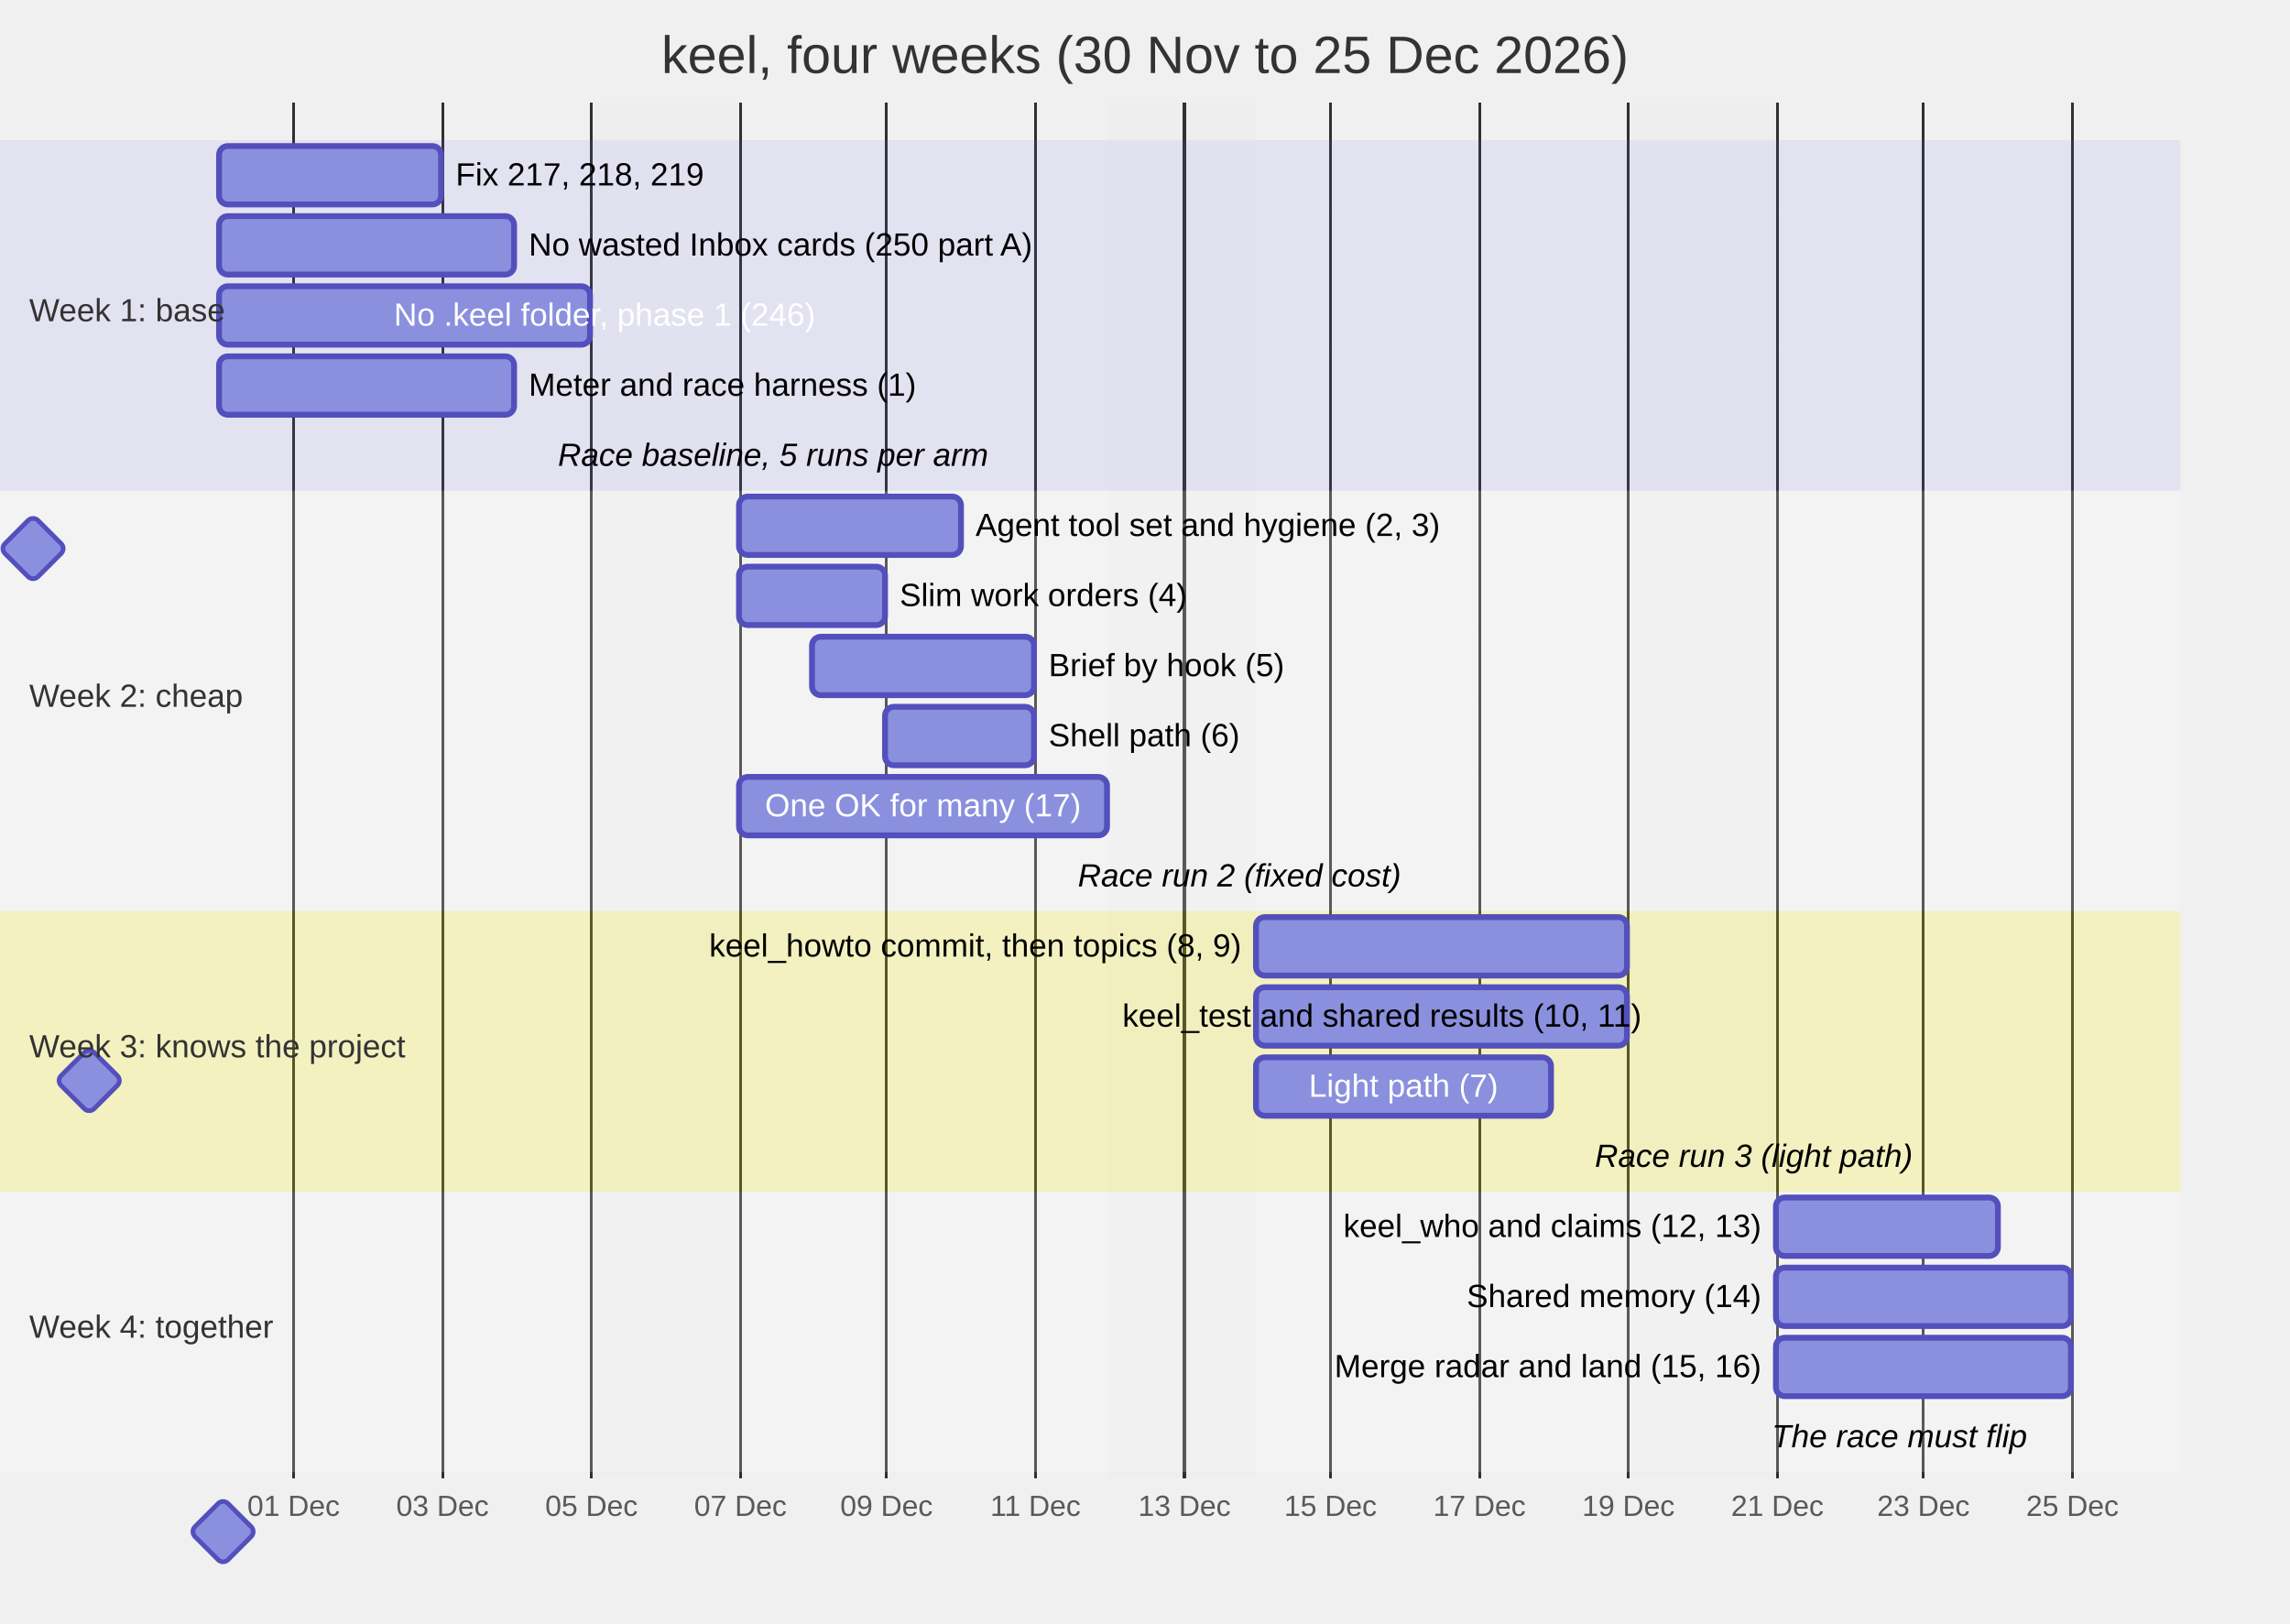
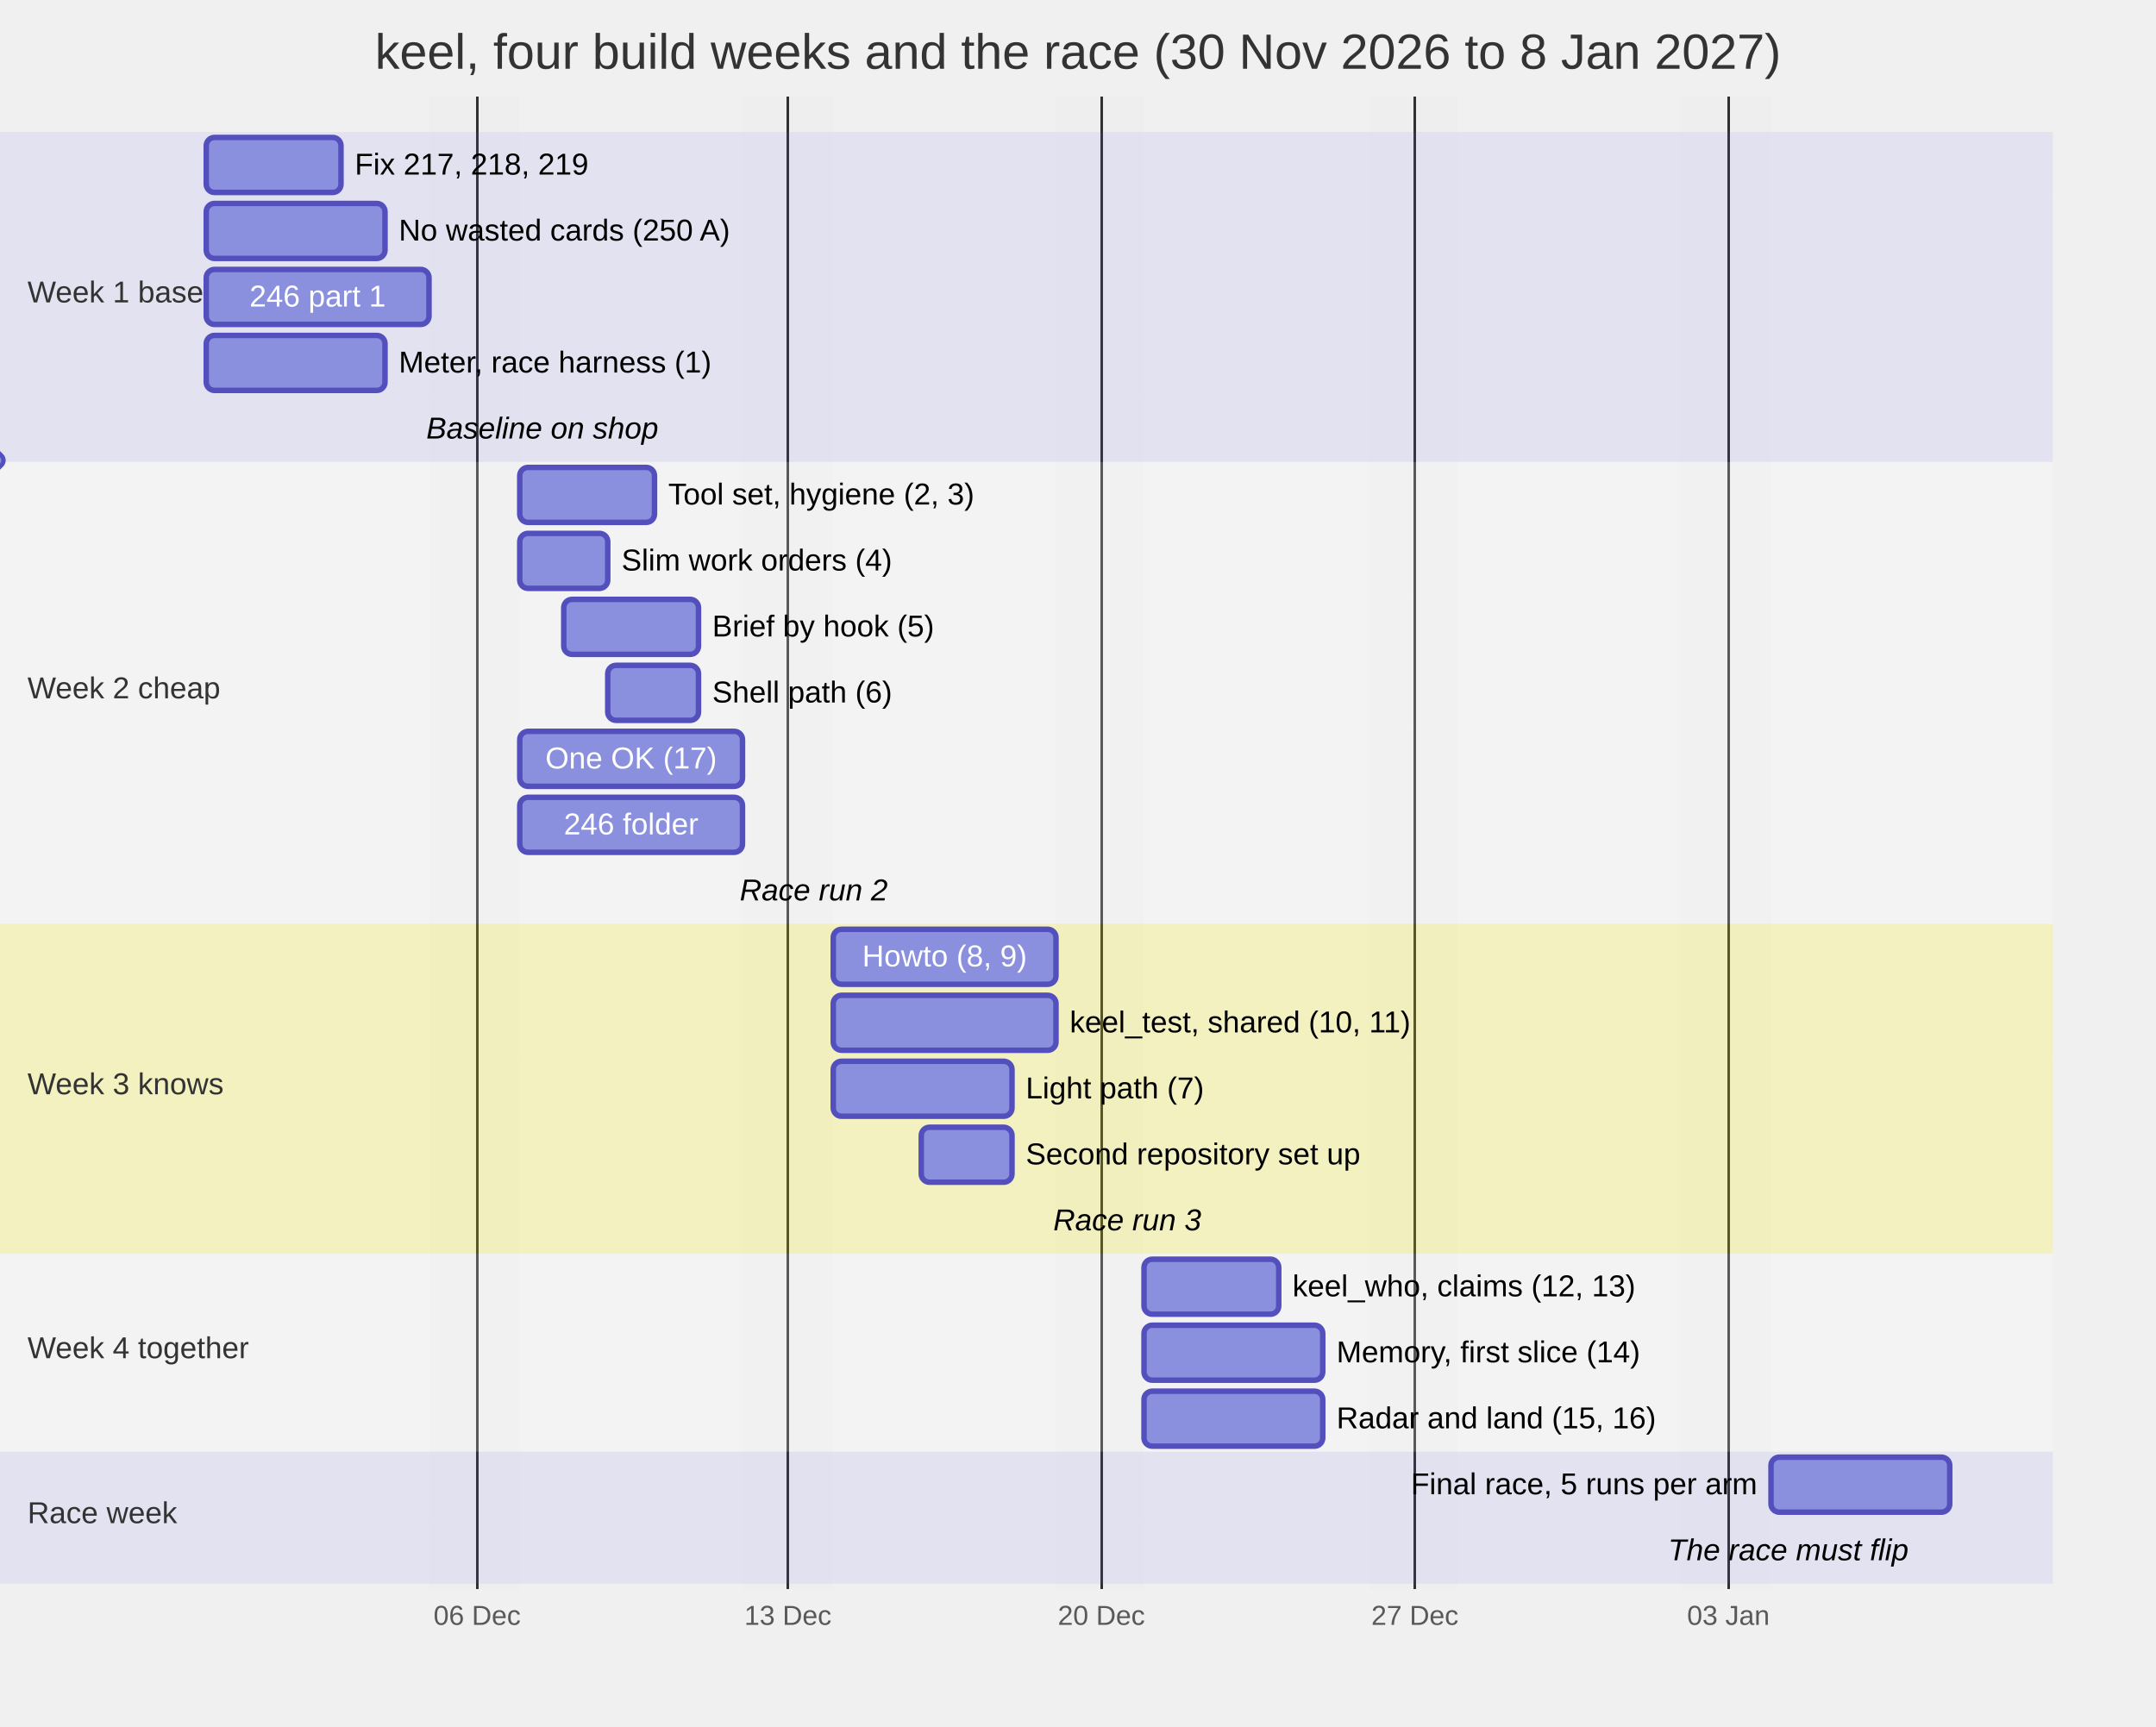
- <svg xmlns="http://www.w3.org/2000/svg" id="my-svg" width="100%" viewBox="0 0 784 556" style="max-width: 784px; background-color: white;" role="graphics-document document" aria-roledescription="gantt">
+ <svg xmlns="http://www.w3.org/2000/svg" id="my-svg" width="100%" viewBox="0 0 784 628" style="max-width: 784px; background-color: white;" role="graphics-document document" aria-roledescription="gantt">
  <style>#my-svg{font-family:"trebuchet ms",verdana,arial,sans-serif;font-size:16px;fill:#333;}@keyframes edge-animation-frame{from{stroke-dashoffset:0;}}@keyframes dash{to{stroke-dashoffset:0;}}#my-svg .edge-animation-slow{stroke-dasharray:9,5!important;stroke-dashoffset:900;animation:dash 50s linear infinite;stroke-linecap:round;}#my-svg .edge-animation-fast{stroke-dasharray:9,5!important;stroke-dashoffset:900;animation:dash 20s linear infinite;stroke-linecap:round;}#my-svg .error-icon{fill:#552222;}#my-svg .error-text{fill:#552222;stroke:#552222;}#my-svg .edge-thickness-normal{stroke-width:1px;}#my-svg .edge-thickness-thick{stroke-width:3.5px;}#my-svg .edge-pattern-solid{stroke-dasharray:0;}#my-svg .edge-thickness-invisible{stroke-width:0;fill:none;}#my-svg .edge-pattern-dashed{stroke-dasharray:3;}#my-svg .edge-pattern-dotted{stroke-dasharray:2;}#my-svg .marker{fill:#333333;stroke:#333333;}#my-svg .marker.cross{stroke:#333333;}#my-svg svg{font-family:"trebuchet ms",verdana,arial,sans-serif;font-size:16px;}#my-svg p{margin:0;}#my-svg .mermaid-main-font{font-family:"trebuchet ms",verdana,arial,sans-serif;}#my-svg .exclude-range{fill:#eeeeee;}#my-svg .section{stroke:none;opacity:0.2;}#my-svg .section0{fill:rgba(102, 102, 255, 0.49);}#my-svg .section2{fill:#fff400;}#my-svg .section1,#my-svg .section3{fill:white;opacity:0.2;}#my-svg .sectionTitle0{fill:#333;}#my-svg .sectionTitle1{fill:#333;}#my-svg .sectionTitle2{fill:#333;}#my-svg .sectionTitle3{fill:#333;}#my-svg .sectionTitle{text-anchor:start;font-family:"trebuchet ms",verdana,arial,sans-serif;}#my-svg .grid .tick{stroke:lightgrey;opacity:0.8;shape-rendering:crispEdges;}#my-svg .grid .tick text{font-family:"trebuchet ms",verdana,arial,sans-serif;fill:#333;}#my-svg .grid path{stroke-width:0;}#my-svg .today{fill:none;stroke:red;stroke-width:2px;}#my-svg .task{stroke-width:2;}#my-svg .taskText{text-anchor:middle;font-family:"trebuchet ms",verdana,arial,sans-serif;}#my-svg .taskTextOutsideRight{fill:black;text-anchor:start;font-family:"trebuchet ms",verdana,arial,sans-serif;}#my-svg .taskTextOutsideLeft{fill:black;text-anchor:end;}#my-svg .task.clickable{cursor:pointer;}#my-svg .taskText.clickable{cursor:pointer;fill:#003163!important;font-weight:bold;}#my-svg .taskTextOutsideLeft.clickable{cursor:pointer;fill:#003163!important;font-weight:bold;}#my-svg .taskTextOutsideRight.clickable{cursor:pointer;fill:#003163!important;font-weight:bold;}#my-svg .taskText0,#my-svg .taskText1,#my-svg .taskText2,#my-svg .taskText3{fill:white;}#my-svg .task0,#my-svg .task1,#my-svg .task2,#my-svg .task3{fill:#8a90dd;stroke:#534fbc;}#my-svg .taskTextOutside0,#my-svg .taskTextOutside2{fill:black;}#my-svg .taskTextOutside1,#my-svg .taskTextOutside3{fill:black;}#my-svg .active0,#my-svg .active1,#my-svg .active2,#my-svg .active3{fill:#bfc7ff;stroke:#534fbc;}#my-svg .activeText0,#my-svg .activeText1,#my-svg .activeText2,#my-svg .activeText3{fill:black!important;}#my-svg .done0,#my-svg .done1,#my-svg .done2,#my-svg .done3{stroke:grey;fill:lightgrey;stroke-width:2;}#my-svg .doneText0,#my-svg .doneText1,#my-svg .doneText2,#my-svg .doneText3{fill:black!important;}#my-svg .doneText0.taskTextOutsideLeft,#my-svg .doneText0.taskTextOutsideRight,#my-svg .doneText1.taskTextOutsideLeft,#my-svg .doneText1.taskTextOutsideRight,#my-svg .doneText2.taskTextOutsideLeft,#my-svg .doneText2.taskTextOutsideRight,#my-svg .doneText3.taskTextOutsideLeft,#my-svg .doneText3.taskTextOutsideRight{fill:black!important;}#my-svg .crit0,#my-svg .crit1,#my-svg .crit2,#my-svg .crit3{stroke:#ff8888;fill:red;stroke-width:2;}#my-svg .activeCrit0,#my-svg .activeCrit1,#my-svg .activeCrit2,#my-svg .activeCrit3{stroke:#ff8888;fill:#bfc7ff;stroke-width:2;}#my-svg .doneCrit0,#my-svg .doneCrit1,#my-svg .doneCrit2,#my-svg .doneCrit3{stroke:#ff8888;fill:lightgrey;stroke-width:2;cursor:pointer;shape-rendering:crispEdges;}#my-svg .milestone{transform:rotate(45deg) scale(0.8,0.8);}#my-svg .milestoneText{font-style:italic;}#my-svg .doneCritText0,#my-svg .doneCritText1,#my-svg .doneCritText2,#my-svg .doneCritText3{fill:black!important;}#my-svg .doneCritText0.taskTextOutsideLeft,#my-svg .doneCritText0.taskTextOutsideRight,#my-svg .doneCritText1.taskTextOutsideLeft,#my-svg .doneCritText1.taskTextOutsideRight,#my-svg .doneCritText2.taskTextOutsideLeft,#my-svg .doneCritText2.taskTextOutsideRight,#my-svg .doneCritText3.taskTextOutsideLeft,#my-svg .doneCritText3.taskTextOutsideRight{fill:black!important;}#my-svg .vert{stroke:navy;}#my-svg .vertText{font-size:15px;text-anchor:middle;fill:navy!important;}#my-svg .activeCritText0,#my-svg .activeCritText1,#my-svg .activeCritText2,#my-svg .activeCritText3{fill:black!important;}#my-svg .titleText{text-anchor:middle;font-size:18px;fill:#333;font-family:"trebuchet ms",verdana,arial,sans-serif;}#my-svg .node .neo-node{stroke:#9370DB;}#my-svg [data-look="neo"].node rect,#my-svg [data-look="neo"].cluster rect,#my-svg [data-look="neo"].node polygon{stroke:#9370DB;filter:drop-shadow(1px 2px 2px rgba(185, 185, 185, 1));}#my-svg [data-look="neo"].swimlane.cluster rect{filter:none;}#my-svg [data-look="neo"].node path{stroke:#9370DB;stroke-width:1px;}#my-svg [data-look="neo"].node .outer-path{filter:drop-shadow(1px 2px 2px rgba(185, 185, 185, 1));}#my-svg [data-look="neo"].node .neo-line path{stroke:#9370DB;filter:none;}#my-svg [data-look="neo"].node circle{stroke:#9370DB;filter:drop-shadow(1px 2px 2px rgba(185, 185, 185, 1));}#my-svg [data-look="neo"].node circle .state-start{fill:#000000;}#my-svg [data-look="neo"].icon-shape .icon{fill:#9370DB;filter:drop-shadow(1px 2px 2px rgba(185, 185, 185, 1));}#my-svg [data-look="neo"].icon-shape .icon-neo path{stroke:#9370DB;filter:drop-shadow(1px 2px 2px rgba(185, 185, 185, 1));}#my-svg :root{--mermaid-font-family:"trebuchet ms",verdana,arial,sans-serif;}</style>
  <g />
  <g>
-     <rect id="my-svg-exclude-2026-12-05" x="202" y="35" width="51" height="471" transform-origin="214.5px 278px" class="exclude-range" />
-     <rect id="my-svg-exclude-2026-12-12" x="379" y="35" width="51" height="471" transform-origin="392px 302px" class="exclude-range" />
-     <rect id="my-svg-exclude-2026-12-19" x="557" y="35" width="51" height="471" transform-origin="569.5px 326px" class="exclude-range" />
+     <rect id="my-svg-exclude-2026-12-05" x="156" y="35" width="33" height="543" transform-origin="164.5px 314px" class="exclude-range" />
+     <rect id="my-svg-exclude-2026-12-12" x="270" y="35" width="33" height="543" transform-origin="278px 338px" class="exclude-range" />
+     <rect id="my-svg-exclude-2026-12-19" x="384" y="35" width="32" height="543" transform-origin="392px 362px" class="exclude-range" />
+     <rect id="my-svg-exclude-2026-12-26" x="498" y="35" width="32" height="543" transform-origin="506px 386px" class="exclude-range" />
+     <rect id="my-svg-exclude-2027-01-02" x="611" y="35" width="33" height="543" transform-origin="619.5px 410px" class="exclude-range" />
  </g>
-   <g class="grid" transform="translate(75, 506)" fill="none" font-size="10" font-family="sans-serif" text-anchor="middle">
-     <path class="domain" stroke="currentColor" d="M0.5,-471V0.5H634.5V-471" />
-     <g class="tick" opacity="1" transform="translate(25.5,0)">
-       <line stroke="currentColor" y2="-471" />
-       <text fill="#000" y="3" dy="1em" stroke="none" font-size="10" style="text-anchor: middle;">01 Dec</text>
+   <g class="grid" transform="translate(75, 578)" fill="none" font-size="10" font-family="sans-serif" text-anchor="middle">
+     <path class="domain" stroke="currentColor" d="M0.5,-543V0.5H634.5V-543" />
+     <g class="tick" opacity="1" transform="translate(98.5,0)">
+       <line stroke="currentColor" y2="-543" />
+       <text fill="#000" y="3" dy="1em" stroke="none" font-size="10" style="text-anchor: middle;">06 Dec</text>
    </g>
-     <g class="tick" opacity="1" transform="translate(76.5,0)">
-       <line stroke="currentColor" y2="-471" />
-       <text fill="#000" y="3" dy="1em" stroke="none" font-size="10" style="text-anchor: middle;">03 Dec</text>
-     </g>
-     <g class="tick" opacity="1" transform="translate(127.5,0)">
-       <line stroke="currentColor" y2="-471" />
-       <text fill="#000" y="3" dy="1em" stroke="none" font-size="10" style="text-anchor: middle;">05 Dec</text>
-     </g>
-     <g class="tick" opacity="1" transform="translate(178.5,0)">
-       <line stroke="currentColor" y2="-471" />
-       <text fill="#000" y="3" dy="1em" stroke="none" font-size="10" style="text-anchor: middle;">07 Dec</text>
-     </g>
-     <g class="tick" opacity="1" transform="translate(228.5,0)">
-       <line stroke="currentColor" y2="-471" />
-       <text fill="#000" y="3" dy="1em" stroke="none" font-size="10" style="text-anchor: middle;">09 Dec</text>
-     </g>
-     <g class="tick" opacity="1" transform="translate(279.5,0)">
-       <line stroke="currentColor" y2="-471" />
-       <text fill="#000" y="3" dy="1em" stroke="none" font-size="10" style="text-anchor: middle;">11 Dec</text>
-     </g>
-     <g class="tick" opacity="1" transform="translate(330.5,0)">
-       <line stroke="currentColor" y2="-471" />
+     <g class="tick" opacity="1" transform="translate(211.5,0)">
+       <line stroke="currentColor" y2="-543" />
      <text fill="#000" y="3" dy="1em" stroke="none" font-size="10" style="text-anchor: middle;">13 Dec</text>
    </g>
-     <g class="tick" opacity="1" transform="translate(380.5,0)">
-       <line stroke="currentColor" y2="-471" />
-       <text fill="#000" y="3" dy="1em" stroke="none" font-size="10" style="text-anchor: middle;">15 Dec</text>
+     <g class="tick" opacity="1" transform="translate(325.5,0)">
+       <line stroke="currentColor" y2="-543" />
+       <text fill="#000" y="3" dy="1em" stroke="none" font-size="10" style="text-anchor: middle;">20 Dec</text>
    </g>
-     <g class="tick" opacity="1" transform="translate(431.5,0)">
-       <line stroke="currentColor" y2="-471" />
-       <text fill="#000" y="3" dy="1em" stroke="none" font-size="10" style="text-anchor: middle;">17 Dec</text>
+     <g class="tick" opacity="1" transform="translate(439.5,0)">
+       <line stroke="currentColor" y2="-543" />
+       <text fill="#000" y="3" dy="1em" stroke="none" font-size="10" style="text-anchor: middle;">27 Dec</text>
    </g>
-     <g class="tick" opacity="1" transform="translate(482.5,0)">
-       <line stroke="currentColor" y2="-471" />
-       <text fill="#000" y="3" dy="1em" stroke="none" font-size="10" style="text-anchor: middle;">19 Dec</text>
-     </g>
-     <g class="tick" opacity="1" transform="translate(533.5,0)">
-       <line stroke="currentColor" y2="-471" />
-       <text fill="#000" y="3" dy="1em" stroke="none" font-size="10" style="text-anchor: middle;">21 Dec</text>
-     </g>
-     <g class="tick" opacity="1" transform="translate(583.5,0)">
-       <line stroke="currentColor" y2="-471" />
-       <text fill="#000" y="3" dy="1em" stroke="none" font-size="10" style="text-anchor: middle;">23 Dec</text>
-     </g>
-     <g class="tick" opacity="1" transform="translate(634.5,0)">
-       <line stroke="currentColor" y2="-471" />
-       <text fill="#000" y="3" dy="1em" stroke="none" font-size="10" style="text-anchor: middle;">25 Dec</text>
+     <g class="tick" opacity="1" transform="translate(553.5,0)">
+       <line stroke="currentColor" y2="-543" />
+       <text fill="#000" y="3" dy="1em" stroke="none" font-size="10" style="text-anchor: middle;">03 Jan</text>
    </g>
  </g>
  <g>
    <rect x="0" y="48" width="746.5" height="24" class="section section0" />
    <rect x="0" y="72" width="746.5" height="24" class="section section0" />
    <rect x="0" y="96" width="746.5" height="24" class="section section0" />
    <rect x="0" y="120" width="746.5" height="24" class="section section0" />
    <rect x="0" y="144" width="746.5" height="24" class="section section0" />
    <rect x="0" y="168" width="746.5" height="24" class="section section1" />
    <rect x="0" y="192" width="746.5" height="24" class="section section1" />
    <rect x="0" y="264" width="746.5" height="24" class="section section1" />
+     <rect x="0" y="288" width="746.5" height="24" class="section section1" />
    <rect x="0" y="216" width="746.5" height="24" class="section section1" />
    <rect x="0" y="240" width="746.5" height="24" class="section section1" />
-     <rect x="0" y="288" width="746.5" height="24" class="section section1" />
-     <rect x="0" y="312" width="746.5" height="24" class="section section2" />
+     <rect x="0" y="312" width="746.5" height="24" class="section section1" />
    <rect x="0" y="336" width="746.5" height="24" class="section section2" />
    <rect x="0" y="360" width="746.5" height="24" class="section section2" />
    <rect x="0" y="384" width="746.5" height="24" class="section section2" />
-     <rect x="0" y="408" width="746.5" height="24" class="section section3" />
-     <rect x="0" y="432" width="746.5" height="24" class="section section3" />
+     <rect x="0" y="408" width="746.5" height="24" class="section section2" />
+     <rect x="0" y="432" width="746.5" height="24" class="section section2" />
    <rect x="0" y="456" width="746.5" height="24" class="section section3" />
    <rect x="0" y="480" width="746.5" height="24" class="section section3" />
+     <rect x="0" y="504" width="746.5" height="24" class="section section3" />
+     <rect x="0" y="528" width="746.5" height="24" class="section section0" />
+     <rect x="0" y="552" width="746.5" height="24" class="section section0" />
  </g>
  <g>
-     <rect id="my-svg-w1a" rx="3" ry="3" x="75" y="50" width="76" height="20" transform-origin="113px 60px" class="task task0" />
-     <rect id="my-svg-w1b" rx="3" ry="3" x="75" y="74" width="101" height="20" transform-origin="125.5px 84px" class="task task0" />
-     <rect id="my-svg-w1c" rx="3" ry="3" x="75" y="98" width="127" height="20" transform-origin="164px 108px" class="task task0" />
-     <rect id="my-svg-w1d" rx="3" ry="3" x="75" y="122" width="101" height="20" transform-origin="125.5px 132px" class="task task0" />
-     <rect id="my-svg-m1" rx="3" ry="3" x="166" y="146" width="20" height="20" transform-origin="176px 156px" class="task milestone  task0" />
-     <rect id="my-svg-w2a" rx="3" ry="3" x="253" y="170" width="76" height="20" transform-origin="291px 180px" class="task task1" />
-     <rect id="my-svg-w2b" rx="3" ry="3" x="253" y="194" width="50" height="20" transform-origin="278px 204px" class="task task1" />
-     <rect id="my-svg-w2e" rx="3" ry="3" x="253" y="266" width="126" height="20" transform-origin="341.5px 276px" class="task task1" />
-     <rect id="my-svg-w2c" rx="3" ry="3" x="278" y="218" width="76" height="20" transform-origin="316px 228px" class="task task1" />
-     <rect id="my-svg-w2d" rx="3" ry="3" x="303" y="242" width="51" height="20" transform-origin="328.5px 252px" class="task task1" />
-     <rect id="my-svg-m2" rx="3" ry="3" x="344" y="290" width="20" height="20" transform-origin="354px 300px" class="task milestone  task1" />
-     <rect id="my-svg-w3a" rx="3" ry="3" x="430" y="314" width="127" height="20" transform-origin="519px 324px" class="task task2" />
-     <rect id="my-svg-w3b" rx="3" ry="3" x="430" y="338" width="127" height="20" transform-origin="519px 348px" class="task task2" />
-     <rect id="my-svg-w3c" rx="3" ry="3" x="430" y="362" width="101" height="20" transform-origin="480.5px 372px" class="task task2" />
-     <rect id="my-svg-m3" rx="3" ry="3" x="521" y="386" width="20" height="20" transform-origin="531px 396px" class="task milestone  task2" />
-     <rect id="my-svg-w4a" rx="3" ry="3" x="608" y="410" width="76" height="20" transform-origin="646px 420px" class="task task3" />
-     <rect id="my-svg-w4b" rx="3" ry="3" x="608" y="434" width="101" height="20" transform-origin="658.5px 444px" class="task task3" />
-     <rect id="my-svg-w4c" rx="3" ry="3" x="608" y="458" width="101" height="20" transform-origin="658.5px 468px" class="task task3" />
-     <rect id="my-svg-m4" rx="3" ry="3" x="699" y="482" width="20" height="20" transform-origin="709px 492px" class="task milestone  task3" />
-     <text id="my-svg-w1a-text" font-size="11" x="156" y="63.5" class="taskTextOutsideRight taskTextOutside0  width-85.484375">Fix 217, 218, 219                     </text>
-     <text id="my-svg-w1b-text" font-size="11" x="181" y="87.5" class="taskTextOutsideRight taskTextOutside0  width-180.515625">No wasted Inbox cards (250 part A)    </text>
-     <text id="my-svg-w1c-text" font-size="11" x="207" y="111.5" class="taskText taskText0  width-148.34375">No .keel folder, phase 1 (246)        </text>
-     <text id="my-svg-w1d-text" font-size="11" x="181" y="135.5" class="taskTextOutsideRight taskTextOutside0  width-138">Meter and race harness (1)            </text>
-     <text id="my-svg-m1-text" font-size="11" x="191" y="159.5" class="taskTextOutsideRight taskTextOutside0  milestoneText width-153.046875">Race baseline, 5 runs per arm         </text>
-     <text id="my-svg-w2a-text" font-size="11" x="334" y="183.5" class="taskTextOutsideRight taskTextOutside1  width-166.578125">Agent tool set and hygiene (2, 3)     </text>
-     <text id="my-svg-w2b-text" font-size="11" x="308" y="207.5" class="taskTextOutsideRight taskTextOutside1  width-102.953125">Slim work orders (4)                  </text>
-     <text id="my-svg-w2e-text" font-size="11" x="316" y="279.5" class="taskText taskText1  width-111.46875">One OK for many (17)                  </text>
-     <text id="my-svg-w2c-text" font-size="11" x="359" y="231.5" class="taskTextOutsideRight taskTextOutside1  width-84.140625">Brief by hook (5)                     </text>
-     <text id="my-svg-w2d-text" font-size="11" x="359" y="255.5" class="taskTextOutsideRight taskTextOutside1  width-67.046875">Shell path (6)                        </text>
-     <text id="my-svg-m2-text" font-size="11" x="369" y="303.5" class="taskTextOutsideRight taskTextOutside1  milestoneText width-113.34375">Race run 2 (fixed cost)                </text>
-     <text id="my-svg-w3a-text" font-size="11" x="425" y="327.5" class="taskTextOutsideLeft taskTextOutside2">keel_howto commit, then topics (8, 9) </text>
-     <text id="my-svg-w3b-text" font-size="11" x="562" y="351.5" class="taskTextOutsideLeft taskTextOutside2">keel_test and shared results (10, 11) </text>
-     <text id="my-svg-w3c-text" font-size="11" x="480.5" y="375.5" class="taskText taskText2  width-68.453125">Light path (7)                        </text>
-     <text id="my-svg-m3-text" font-size="11" x="546" y="399.5" class="taskTextOutsideRight taskTextOutside2  milestoneText width-113.890625">Race run 3 (light path)                </text>
-     <text id="my-svg-w4a-text" font-size="11" x="603" y="423.5" class="taskTextOutsideLeft taskTextOutside3">keel_who and claims (12, 13)          </text>
-     <text id="my-svg-w4b-text" font-size="11" x="603" y="447.5" class="taskTextOutsideLeft taskTextOutside3">Shared memory (14)                    </text>
-     <text id="my-svg-w4c-text" font-size="11" x="603" y="471.5" class="taskTextOutsideLeft taskTextOutside3">Merge radar and land (15, 16)         </text>
-     <text id="my-svg-m4-text" font-size="11" x="694" y="495.5" class="taskTextOutsideLeft taskTextOutside3  milestoneText">The race must flip                   </text>
+     <rect id="my-svg-w1a" rx="3" ry="3" x="75" y="50" width="49" height="20" transform-origin="99.5px 60px" class="task task0" />
+     <rect id="my-svg-w1b" rx="3" ry="3" x="75" y="74" width="65" height="20" transform-origin="107.5px 84px" class="task task0" />
+     <rect id="my-svg-w1c" rx="3" ry="3" x="75" y="98" width="81" height="20" transform-origin="132px 108px" class="task task0" />
+     <rect id="my-svg-w1d" rx="3" ry="3" x="75" y="122" width="65" height="20" transform-origin="107.5px 132px" class="task task0" />
+     <rect id="my-svg-m1" rx="3" ry="3" x="130" y="146" width="20" height="20" transform-origin="140px 156px" class="task milestone  task0" />
+     <rect id="my-svg-w2a" rx="3" ry="3" x="189" y="170" width="49" height="20" transform-origin="213.5px 180px" class="task task1" />
+     <rect id="my-svg-w2b" rx="3" ry="3" x="189" y="194" width="32" height="20" transform-origin="205px 204px" class="task task1" />
+     <rect id="my-svg-w2e" rx="3" ry="3" x="189" y="266" width="81" height="20" transform-origin="246px 276px" class="task task1" />
+     <rect id="my-svg-w2f" rx="3" ry="3" x="189" y="290" width="81" height="20" transform-origin="246px 300px" class="task task1" />
+     <rect id="my-svg-w2c" rx="3" ry="3" x="205" y="218" width="49" height="20" transform-origin="229.5px 228px" class="task task1" />
+     <rect id="my-svg-w2d" rx="3" ry="3" x="221" y="242" width="33" height="20" transform-origin="237.5px 252px" class="task task1" />
+     <rect id="my-svg-m2" rx="3" ry="3" x="244" y="314" width="20" height="20" transform-origin="254px 324px" class="task milestone  task1" />
+     <rect id="my-svg-w3a" rx="3" ry="3" x="303" y="338" width="81" height="20" transform-origin="359.5px 348px" class="task task2" />
+     <rect id="my-svg-w3b" rx="3" ry="3" x="303" y="362" width="81" height="20" transform-origin="359.5px 372px" class="task task2" />
+     <rect id="my-svg-w3c" rx="3" ry="3" x="303" y="386" width="65" height="20" transform-origin="335.5px 396px" class="task task2" />
+     <rect id="my-svg-w3d" rx="3" ry="3" x="335" y="410" width="33" height="20" transform-origin="351.5px 420px" class="task task2" />
+     <rect id="my-svg-m3" rx="3" ry="3" x="358" y="434" width="20" height="20" transform-origin="368px 444px" class="task milestone  task2" />
+     <rect id="my-svg-w4a" rx="3" ry="3" x="416" y="458" width="49" height="20" transform-origin="440.5px 468px" class="task task3" />
+     <rect id="my-svg-w4b" rx="3" ry="3" x="416" y="482" width="65" height="20" transform-origin="448.5px 492px" class="task task3" />
+     <rect id="my-svg-w4c" rx="3" ry="3" x="416" y="506" width="65" height="20" transform-origin="448.5px 516px" class="task task3" />
+     <rect id="my-svg-w5a" rx="3" ry="3" x="644" y="530" width="65" height="20" transform-origin="676.5px 540px" class="task task0" />
+     <rect id="my-svg-m4" rx="3" ry="3" x="699" y="554" width="20" height="20" transform-origin="709px 564px" class="task milestone  task0" />
+     <text id="my-svg-w1a-text" font-size="11" x="129" y="63.5" class="taskTextOutsideRight taskTextOutside0  width-85.484375">Fix 217, 218, 219              </text>
+     <text id="my-svg-w1b-text" font-size="11" x="145" y="87.5" class="taskTextOutsideRight taskTextOutside0  width-123.796875">No wasted cards (250 A)        </text>
+     <text id="my-svg-w1c-text" font-size="11" x="115.5" y="111.5" class="taskText taskText0  width-52.34375">246 part 1                     </text>
+     <text id="my-svg-w1d-text" font-size="11" x="145" y="135.5" class="taskTextOutsideRight taskTextOutside0  width-116.59375">Meter, race harness (1)        </text>
+     <text id="my-svg-m1-text" font-size="11" x="155" y="159.5" class="taskTextOutsideRight taskTextOutside0  milestoneText width-88.36640930175781">Baseline on shop               </text>
+     <text id="my-svg-w2a-text" font-size="11" x="243" y="183.5" class="taskTextOutsideRight taskTextOutside1  width-114.6875">Tool set, hygiene (2, 3)       </text>
+     <text id="my-svg-w2b-text" font-size="11" x="226" y="207.5" class="taskTextOutsideRight taskTextOutside1  width-102.953125">Slim work orders (4)           </text>
+     <text id="my-svg-w2e-text" font-size="11" x="229.5" y="279.5" class="taskText taskText1  width-61.90625">One OK (17)                    </text>
+     <text id="my-svg-w2f-text" font-size="11" x="229.5" y="303.5" class="taskText taskText1  width-52.98162841796875">246 folder                     </text>
+     <text id="my-svg-w2c-text" font-size="11" x="259" y="231.5" class="taskTextOutsideRight taskTextOutside1  width-84.140625">Brief by hook (5)              </text>
+     <text id="my-svg-w2d-text" font-size="11" x="259" y="255.5" class="taskTextOutsideRight taskTextOutside1  width-67.046875">Shell path (6)                 </text>
+     <text id="my-svg-m2-text" font-size="11" x="269" y="327.5" class="taskTextOutsideRight taskTextOutside1  milestoneText width-54.65625">Race run 2                     </text>
+     <text id="my-svg-w3a-text" font-size="11" x="343.5" y="351.5" class="taskText taskText2  width-61.71875">Howto (8, 9)                   </text>
+     <text id="my-svg-w3b-text" font-size="11" x="389" y="375.5" class="taskTextOutsideRight taskTextOutside2  width-127.203125">keel_test, shared (10, 11)     </text>
+     <text id="my-svg-w3c-text" font-size="11" x="373" y="399.5" class="taskTextOutsideRight taskTextOutside2  width-68.453125">Light path (7)                 </text>
+     <text id="my-svg-w3d-text" font-size="11" x="373" y="423.5" class="taskTextOutsideRight taskTextOutside2  width-128.3951416015625">Second repository set up       </text>
+     <text id="my-svg-m3-text" font-size="11" x="383" y="447.5" class="taskTextOutsideRight taskTextOutside2  milestoneText width-54.65625">Race run 3                     </text>
+     <text id="my-svg-w4a-text" font-size="11" x="470" y="471.5" class="taskTextOutsideRight taskTextOutside3  width-127.03125">keel_who, claims (12, 13)      </text>
+     <text id="my-svg-w4b-text" font-size="11" x="486" y="495.5" class="taskTextOutsideRight taskTextOutside3  width-116.390625">Memory, first slice (14)       </text>
+     <text id="my-svg-w4c-text" font-size="11" x="486" y="519.5" class="taskTextOutsideRight taskTextOutside3  width-118.96875">Radar and land (15, 16)        </text>
+     <text id="my-svg-w5a-text" font-size="11" x="639" y="543.5" class="taskTextOutsideLeft taskTextOutside0">Final race, 5 runs per arm     </text>
+     <text id="my-svg-m4-text" font-size="11" x="694" y="567.5" class="taskTextOutsideLeft taskTextOutside0  milestoneText">The race must flip             </text>
  </g>
  <g>
    <text dy="0em" x="10" y="110" font-size="11" class="sectionTitle sectionTitle0">
-       <tspan alignment-baseline="central" x="10">Week 1: base</tspan>
+       <tspan alignment-baseline="central" x="10">Week 1 base</tspan>
    </text>
-     <text dy="0em" x="10" y="242" font-size="11" class="sectionTitle sectionTitle1">
-       <tspan alignment-baseline="central" x="10">Week 2: cheap</tspan>
+     <text dy="0em" x="10" y="254" font-size="11" class="sectionTitle sectionTitle1">
+       <tspan alignment-baseline="central" x="10">Week 2 cheap</tspan>
    </text>
-     <text dy="0em" x="10" y="362" font-size="11" class="sectionTitle sectionTitle2">
-       <tspan alignment-baseline="central" x="10">Week 3: knows the project</tspan>
+     <text dy="0em" x="10" y="398" font-size="11" class="sectionTitle sectionTitle2">
+       <tspan alignment-baseline="central" x="10">Week 3 knows</tspan>
    </text>
-     <text dy="0em" x="10" y="458" font-size="11" class="sectionTitle sectionTitle3">
-       <tspan alignment-baseline="central" x="10">Week 4: together</tspan>
+     <text dy="0em" x="10" y="494" font-size="11" class="sectionTitle sectionTitle3">
+       <tspan alignment-baseline="central" x="10">Week 4 together</tspan>
+     </text>
+     <text dy="0em" x="10" y="554" font-size="11" class="sectionTitle sectionTitle0">
+       <tspan alignment-baseline="central" x="10">Race week</tspan>
    </text>
  </g>
-   <g class="today">
-     <line x1="-1" x2="-1" y1="25" y2="531" class="today" />
-   </g>
-   <text x="392" y="25" class="titleText">keel, four weeks (30 Nov to 25 Dec 2026)</text>
+   <text x="392" y="25" class="titleText">keel, four build weeks and the race (30 Nov 2026 to 8 Jan 2027)</text>
</svg>
